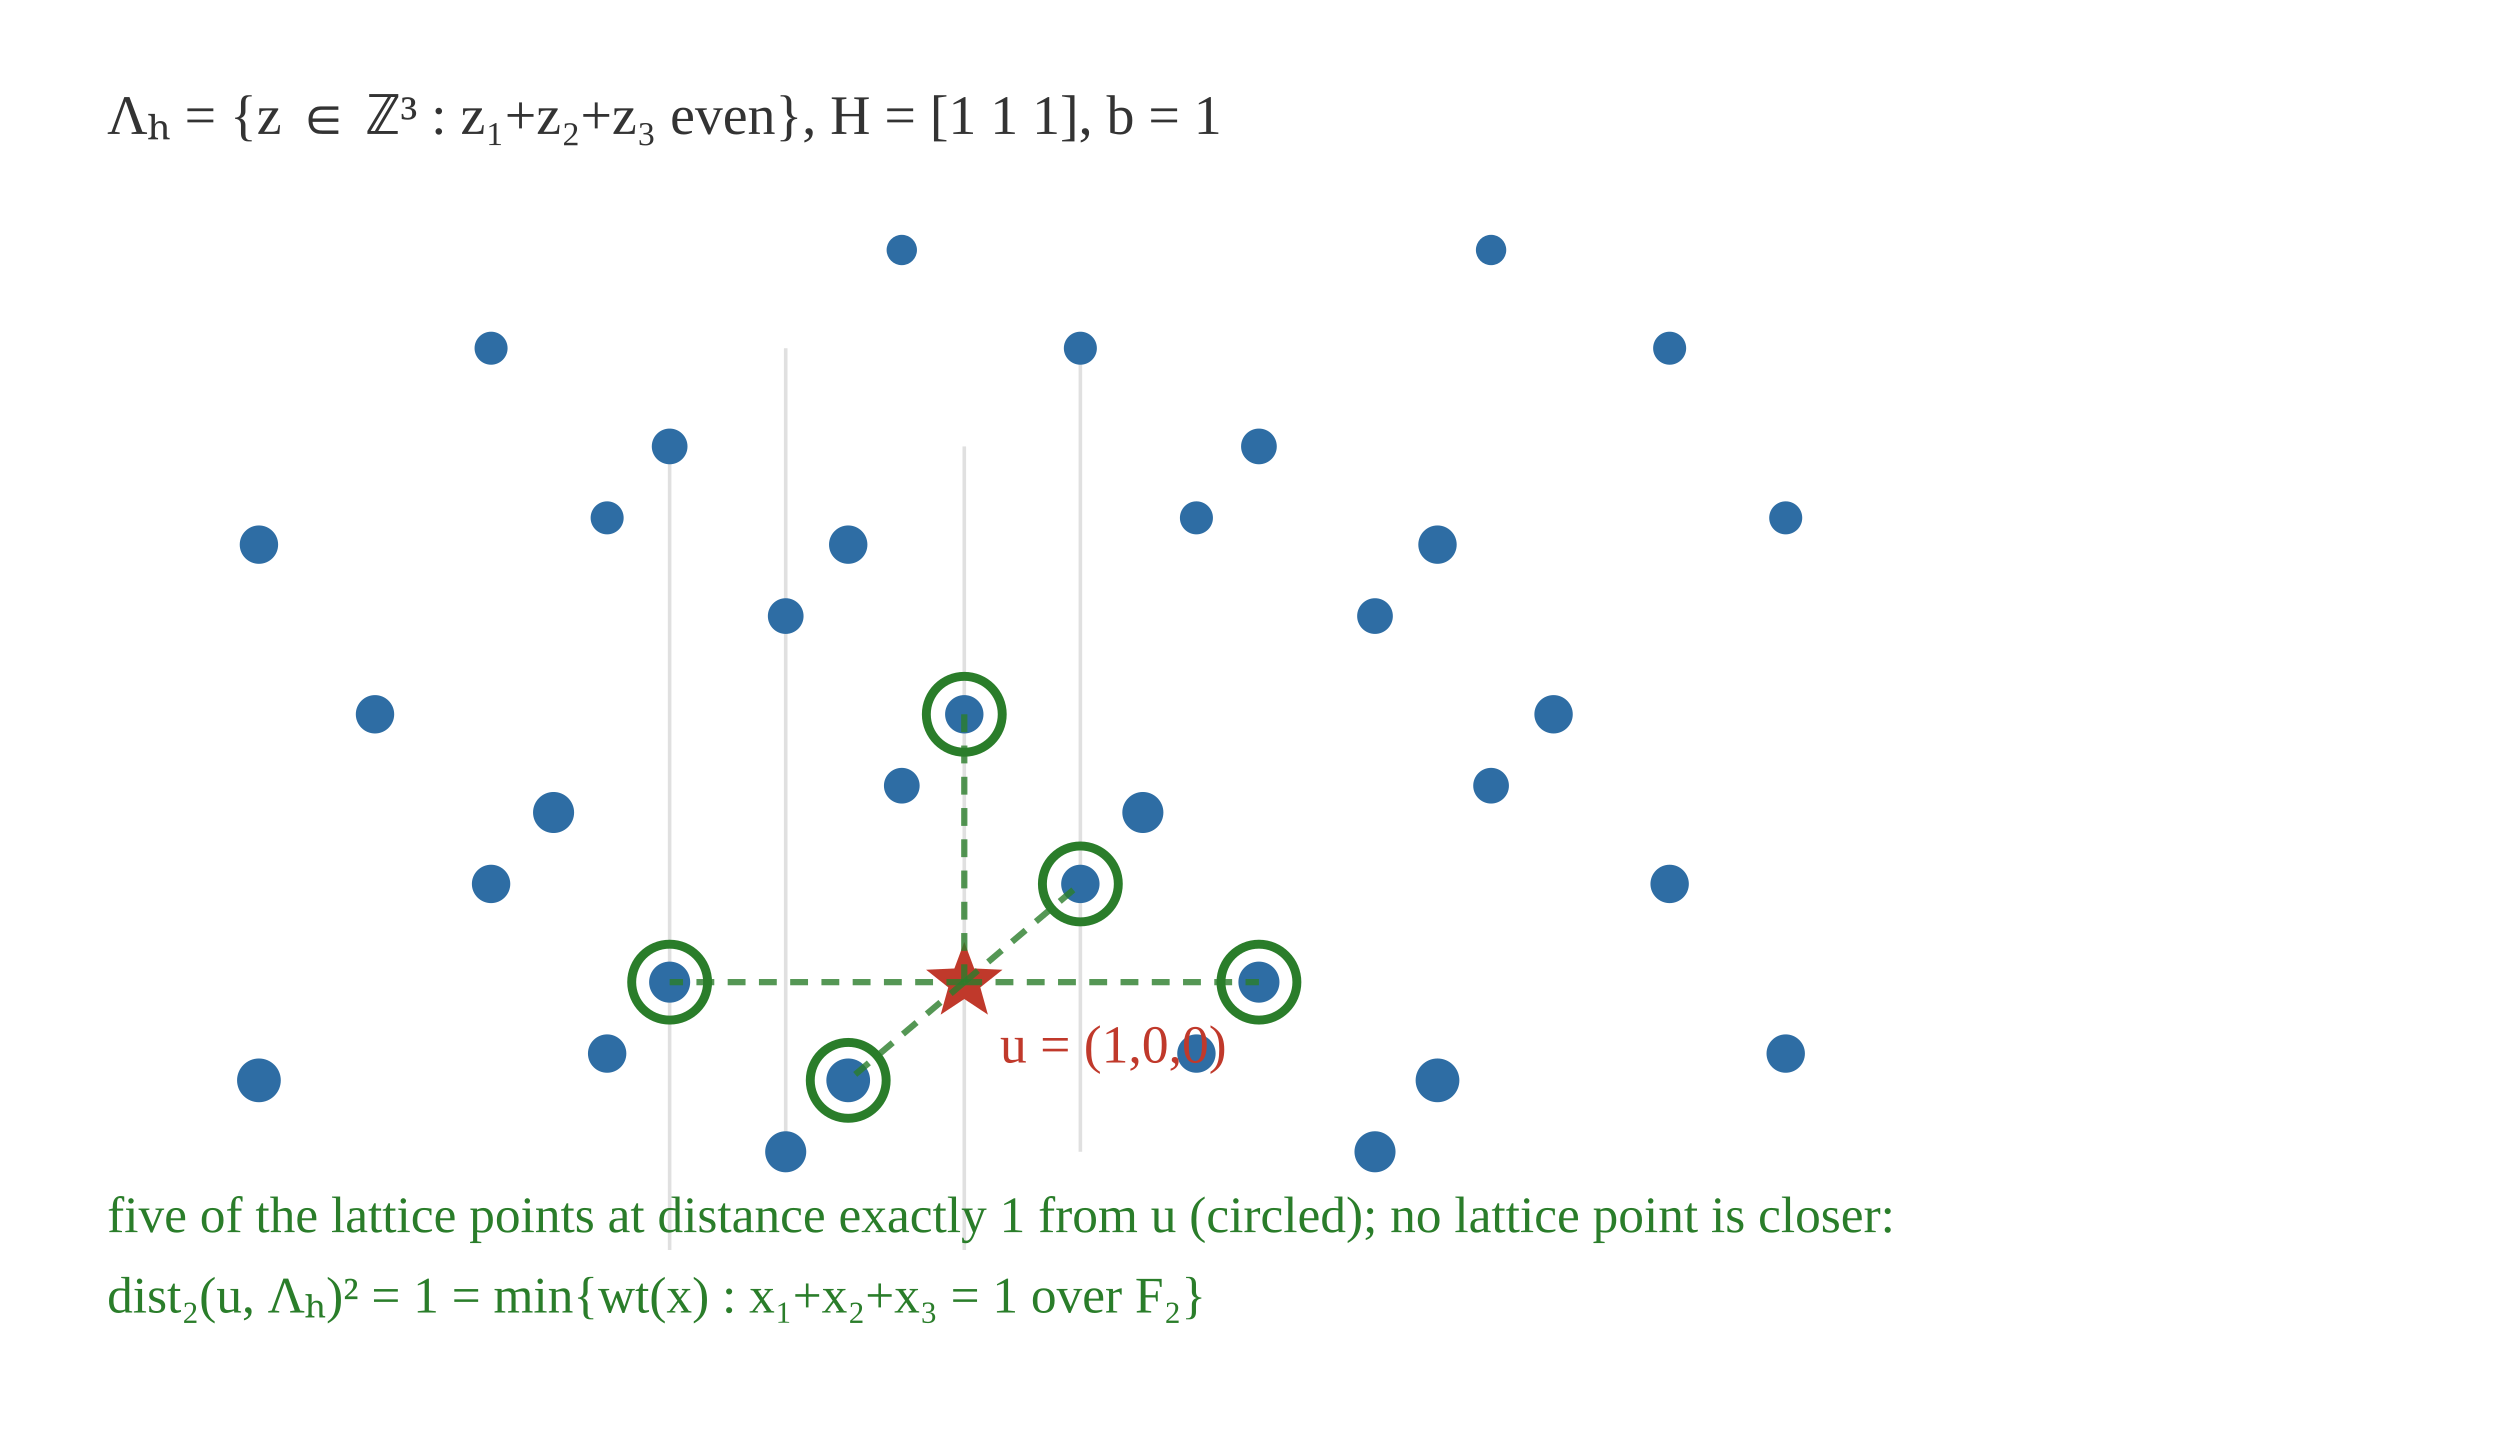
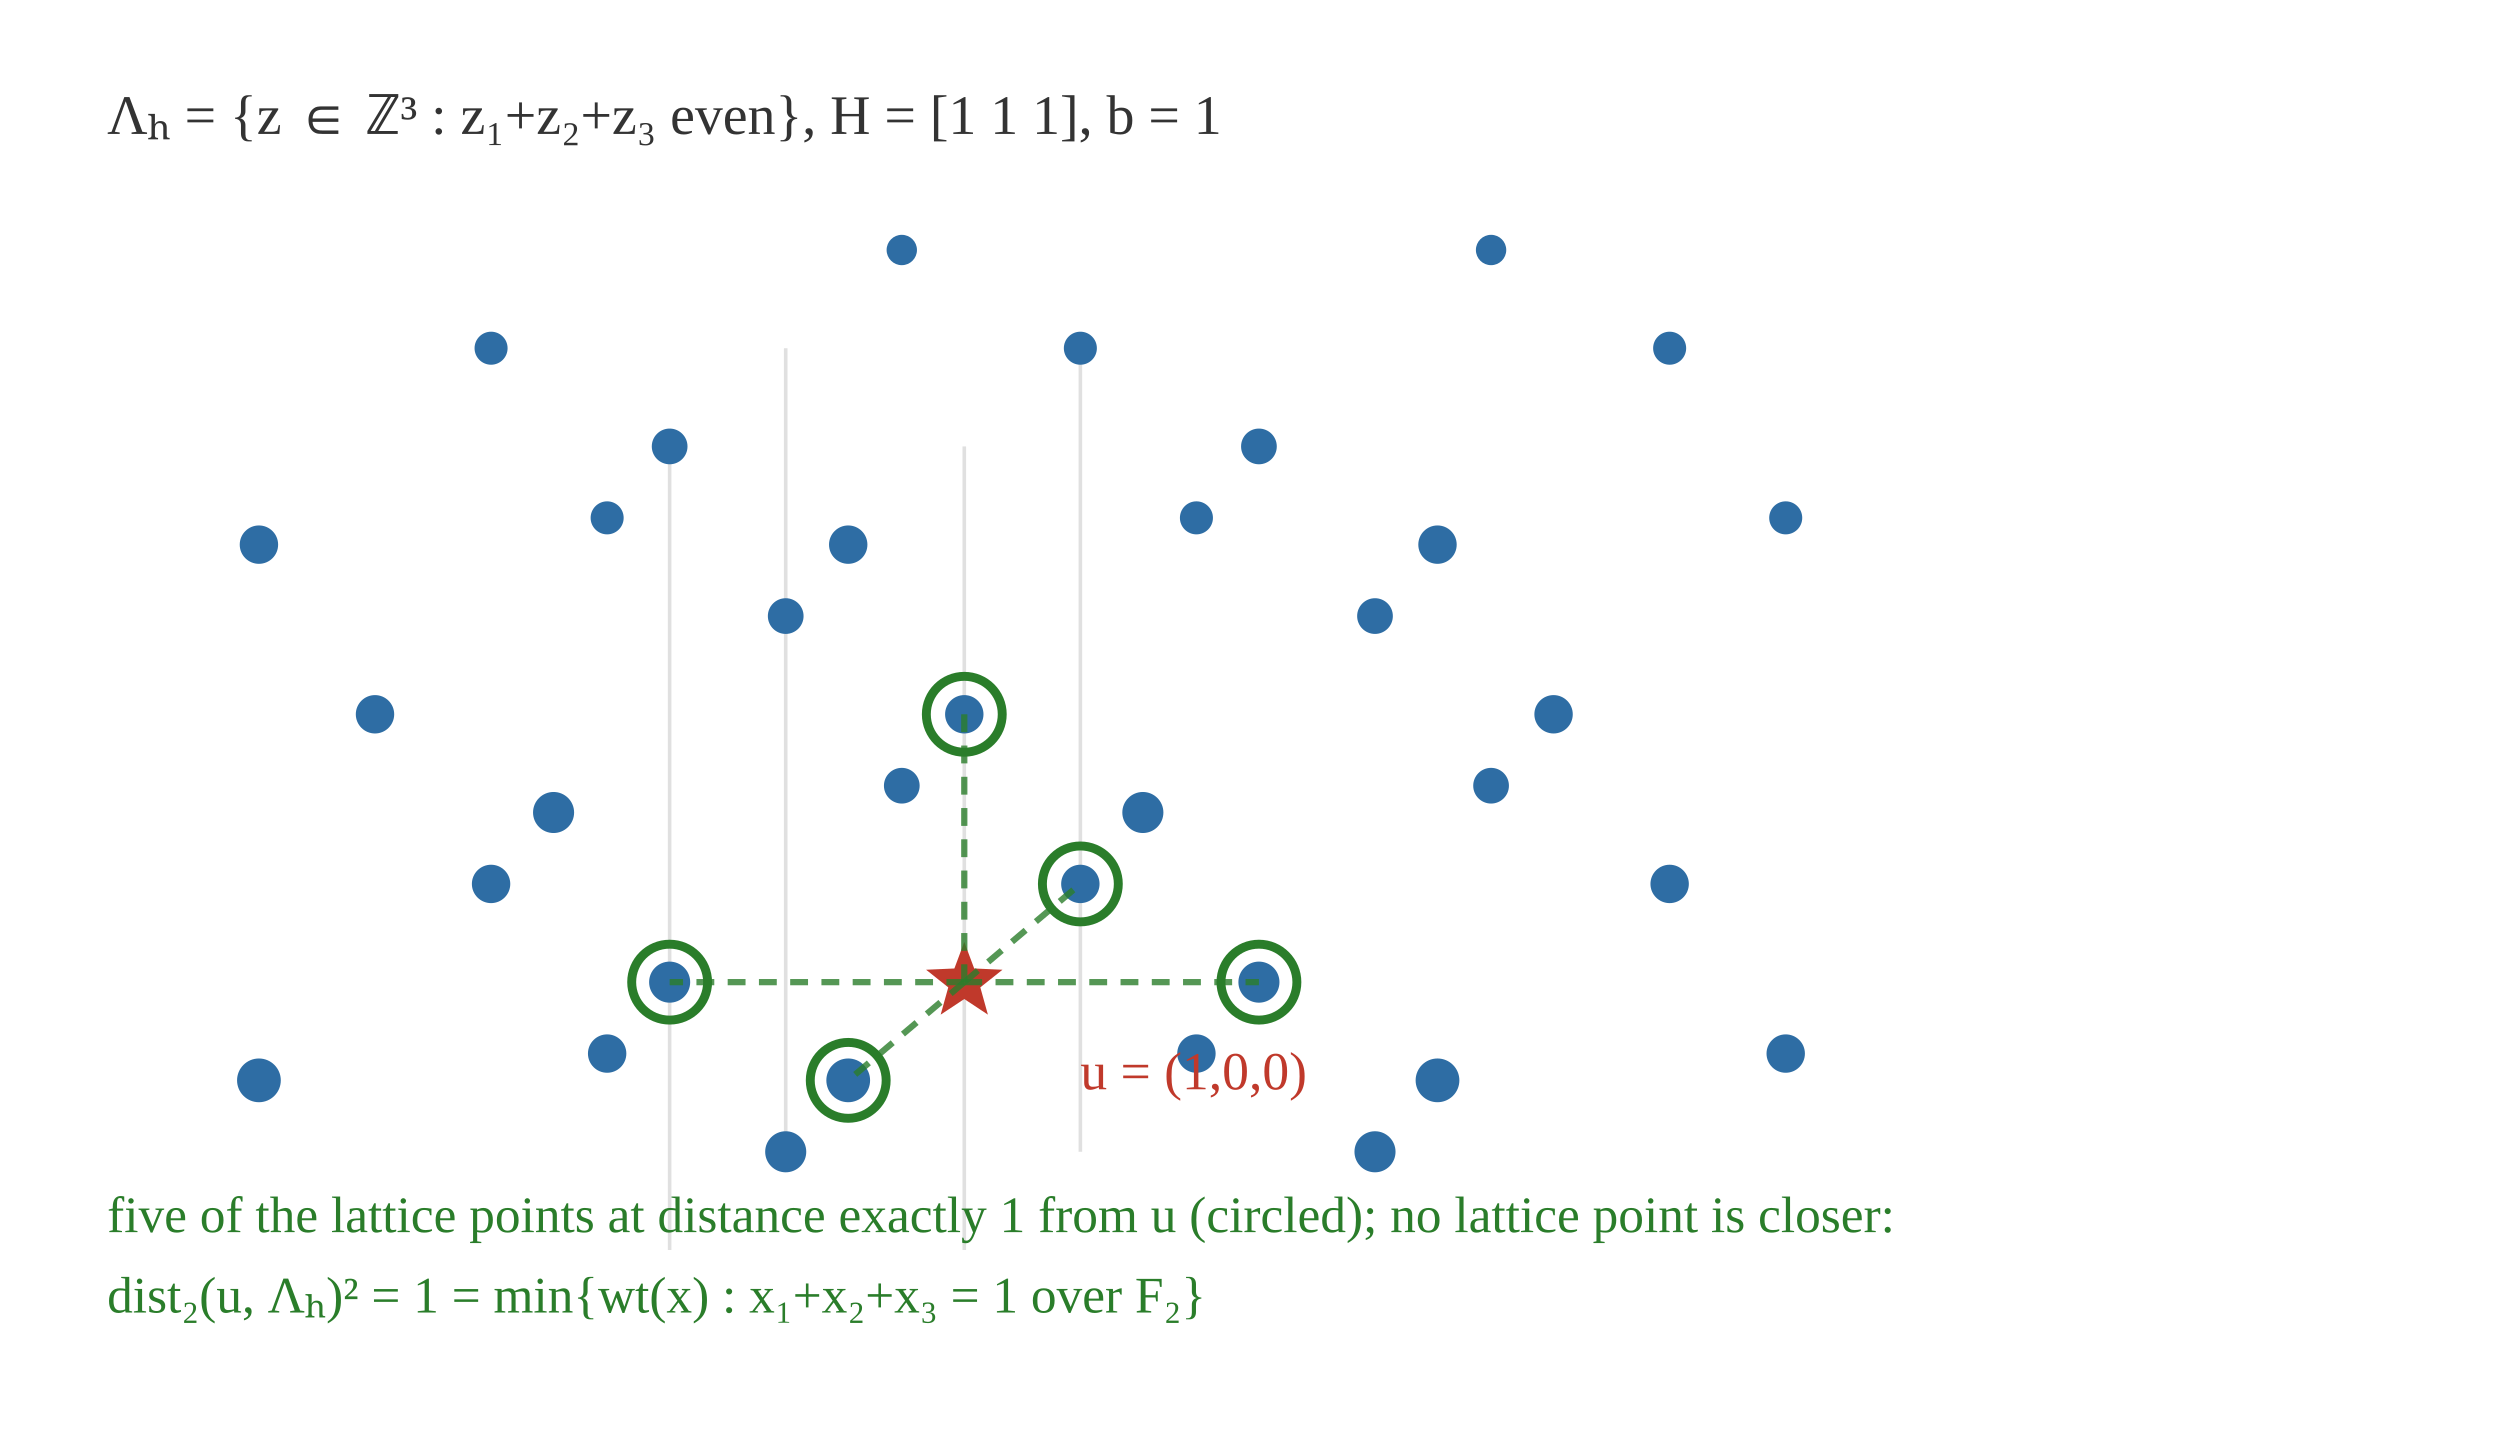
<svg class="setupfig" viewBox="0 0 560 320" width="100%" role="img" aria-label="The worked example in three dimensions">
  <line x1="150" y1="280" x2="150" y2="100" stroke="#ccc" stroke-width="0.8" opacity="0.6" />
  <line x1="176" y1="258" x2="176" y2="78" stroke="#ccc" stroke-width="0.8" opacity="0.6" />
  <line x1="216" y1="280" x2="216" y2="100" stroke="#ccc" stroke-width="0.8" opacity="0.6" />
  <line x1="242" y1="258" x2="242" y2="78" stroke="#ccc" stroke-width="0.8" opacity="0.6" />
  <circle cx="202" cy="56" r="3.4" fill="#2e6da4" stroke="none" />
  <circle cx="334" cy="56" r="3.4" fill="#2e6da4" stroke="none" />
  <circle cx="110" cy="78" r="3.7" fill="#2e6da4" stroke="none" />
  <circle cx="136" cy="116" r="3.7" fill="#2e6da4" stroke="none" />
  <circle cx="242" cy="78" r="3.7" fill="#2e6da4" stroke="none" />
  <circle cx="268" cy="116" r="3.7" fill="#2e6da4" stroke="none" />
  <circle cx="374" cy="78" r="3.7" fill="#2e6da4" stroke="none" />
  <circle cx="400" cy="116" r="3.7" fill="#2e6da4" stroke="none" />
  <circle cx="150" cy="100" r="4" fill="#2e6da4" stroke="none" />
  <circle cx="176" cy="138" r="4" fill="#2e6da4" stroke="none" />
  <circle cx="202" cy="176" r="4" fill="#2e6da4" stroke="none" />
  <circle cx="282" cy="100" r="4" fill="#2e6da4" stroke="none" />
  <circle cx="308" cy="138" r="4" fill="#2e6da4" stroke="none" />
  <circle cx="334" cy="176" r="4" fill="#2e6da4" stroke="none" />
  <circle cx="58" cy="122" r="4.3" fill="#2e6da4" stroke="none" />
  <circle cx="84" cy="160" r="4.3" fill="#2e6da4" stroke="none" />
  <circle cx="110" cy="198" r="4.3" fill="#2e6da4" stroke="none" />
  <circle cx="136" cy="236" r="4.3" fill="#2e6da4" stroke="none" />
  <circle cx="190" cy="122" r="4.3" fill="#2e6da4" stroke="none" />
  <circle cx="216" cy="160" r="4.3" fill="#2e6da4" stroke="none" />
  <circle cx="242" cy="198" r="4.3" fill="#2e6da4" stroke="none" />
  <circle cx="268" cy="236" r="4.3" fill="#2e6da4" stroke="none" />
  <circle cx="322" cy="122" r="4.3" fill="#2e6da4" stroke="none" />
  <circle cx="348" cy="160" r="4.3" fill="#2e6da4" stroke="none" />
  <circle cx="374" cy="198" r="4.3" fill="#2e6da4" stroke="none" />
  <circle cx="400" cy="236" r="4.3" fill="#2e6da4" stroke="none" />
  <circle cx="124" cy="182" r="4.6" fill="#2e6da4" stroke="none" />
  <circle cx="150" cy="220" r="4.6" fill="#2e6da4" stroke="none" />
  <circle cx="176" cy="258" r="4.6" fill="#2e6da4" stroke="none" />
  <circle cx="256" cy="182" r="4.6" fill="#2e6da4" stroke="none" />
  <circle cx="282" cy="220" r="4.6" fill="#2e6da4" stroke="none" />
  <circle cx="308" cy="258" r="4.6" fill="#2e6da4" stroke="none" />
  <circle cx="58" cy="242" r="4.9" fill="#2e6da4" stroke="none" />
  <circle cx="190" cy="242" r="4.9" fill="#2e6da4" stroke="none" />
  <circle cx="322" cy="242" r="4.9" fill="#2e6da4" stroke="none" />
  <polygon points="216,211 218.22,216.94 224.56,217.22 219.59,221.17 221.29,227.28 216,223.78 210.71,227.28 212.41,221.17 207.44,217.22 213.78,216.94" fill="#c0392b" />
-   <text x="224" y="238" font-size="12" text-anchor="start" fill="#c0392b" class="v">u = (1,0,0)</text>
+   <text x="242" y="244" font-size="12" text-anchor="start" fill="#c0392b" class="v">u = (1,0,0)</text>
  <circle cx="150" cy="220" r="8.5" fill="none" stroke="#2a7d2a" stroke-width="2.0" />
  <line x1="216" y1="220" x2="150" y2="220" stroke="#2a7d2a" stroke-width="1.4" stroke-dasharray="4 3" opacity="0.8" />
  <circle cx="242" cy="198" r="8.5" fill="none" stroke="#2a7d2a" stroke-width="2.0" />
  <line x1="216" y1="220" x2="242" y2="198" stroke="#2a7d2a" stroke-width="1.4" stroke-dasharray="4 3" opacity="0.8" />
  <circle cx="216" cy="160" r="8.5" fill="none" stroke="#2a7d2a" stroke-width="2.0" />
  <line x1="216" y1="220" x2="216" y2="160" stroke="#2a7d2a" stroke-width="1.4" stroke-dasharray="4 3" opacity="0.8" />
  <circle cx="282" cy="220" r="8.5" fill="none" stroke="#2a7d2a" stroke-width="2.0" />
  <line x1="216" y1="220" x2="282" y2="220" stroke="#2a7d2a" stroke-width="1.4" stroke-dasharray="4 3" opacity="0.8" />
  <circle cx="190" cy="242" r="8.5" fill="none" stroke="#2a7d2a" stroke-width="2.0" />
  <line x1="216" y1="220" x2="190" y2="242" stroke="#2a7d2a" stroke-width="1.4" stroke-dasharray="4 3" opacity="0.8" />
  <text x="24" y="30" font-size="12.5" text-anchor="start" fill="#333">Λₕ = {z ∈ ℤ³ : z₁+z₂+z₃ even},  H = [1 1 1], b = 1</text>
  <text x="24" y="276" font-size="11.5" text-anchor="start" fill="#2a7d2a">five of the lattice points at distance exactly 1 from u (circled); no lattice point is closer:</text>
  <text x="24" y="294" font-size="11.5" text-anchor="start" fill="#2a7d2a">dist₂(u, Λₕ)² = 1 = min{wt(x) : x₁+x₂+x₃ = 1 over F₂}</text>
</svg>
